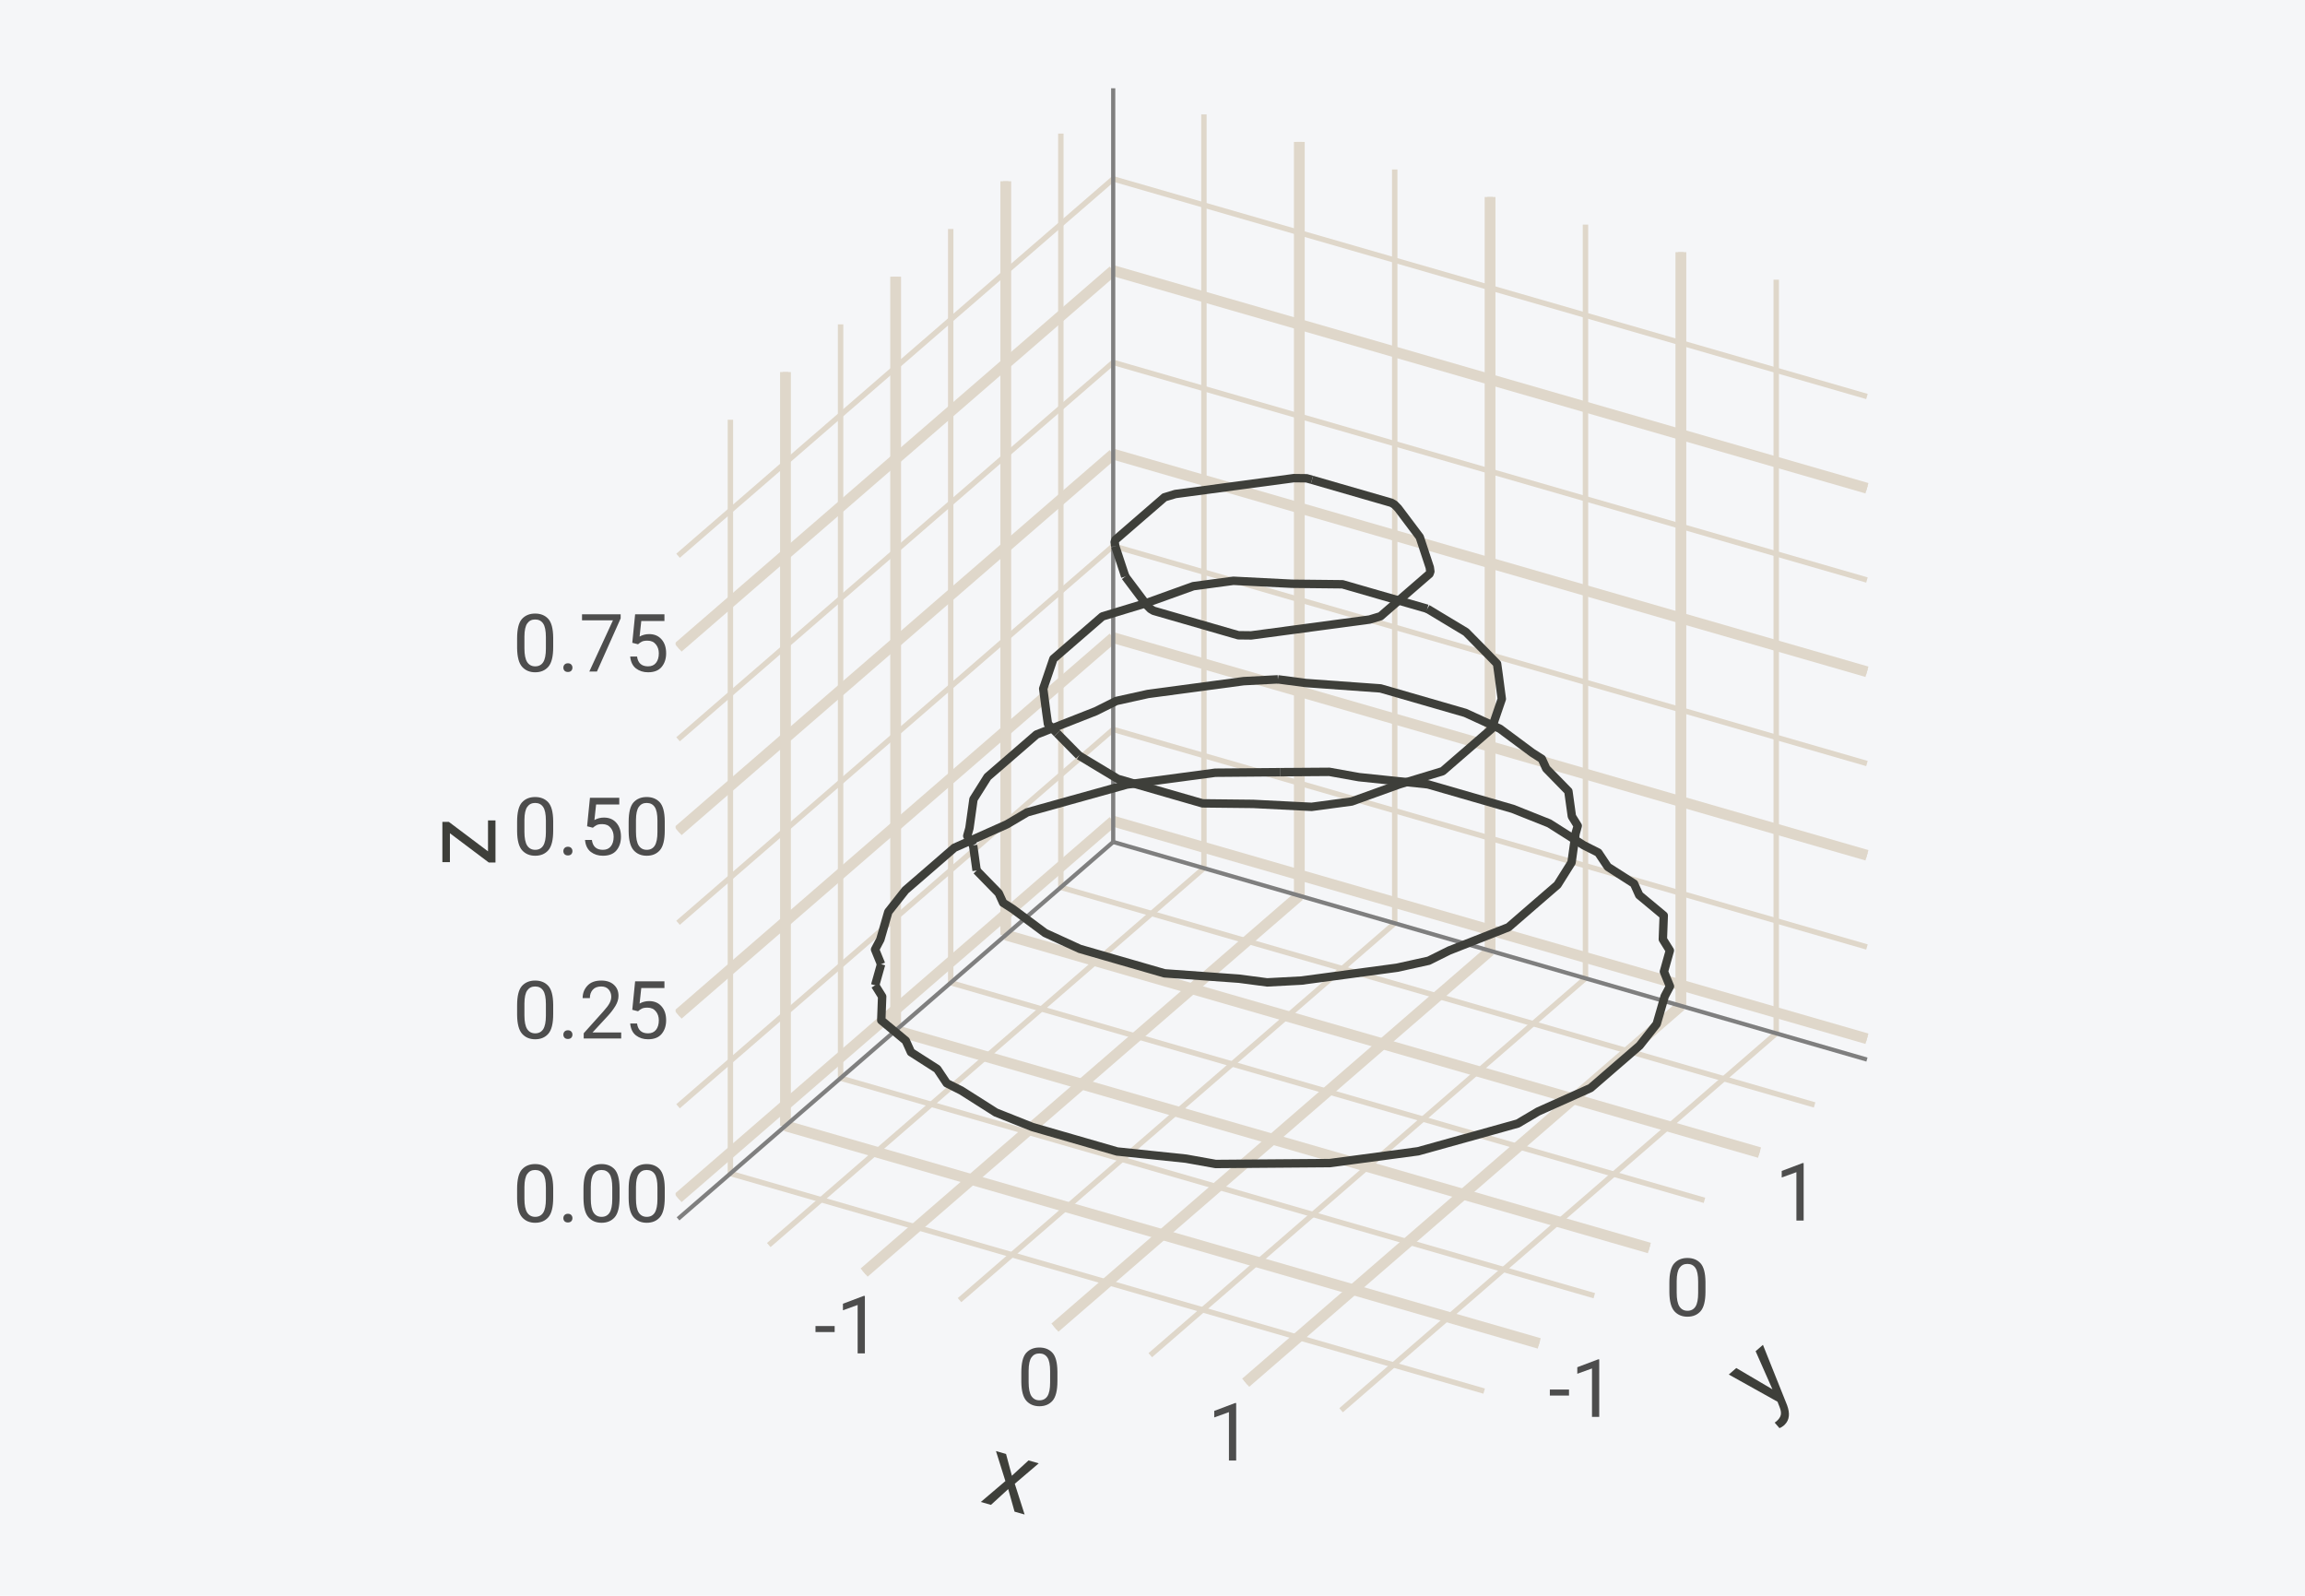
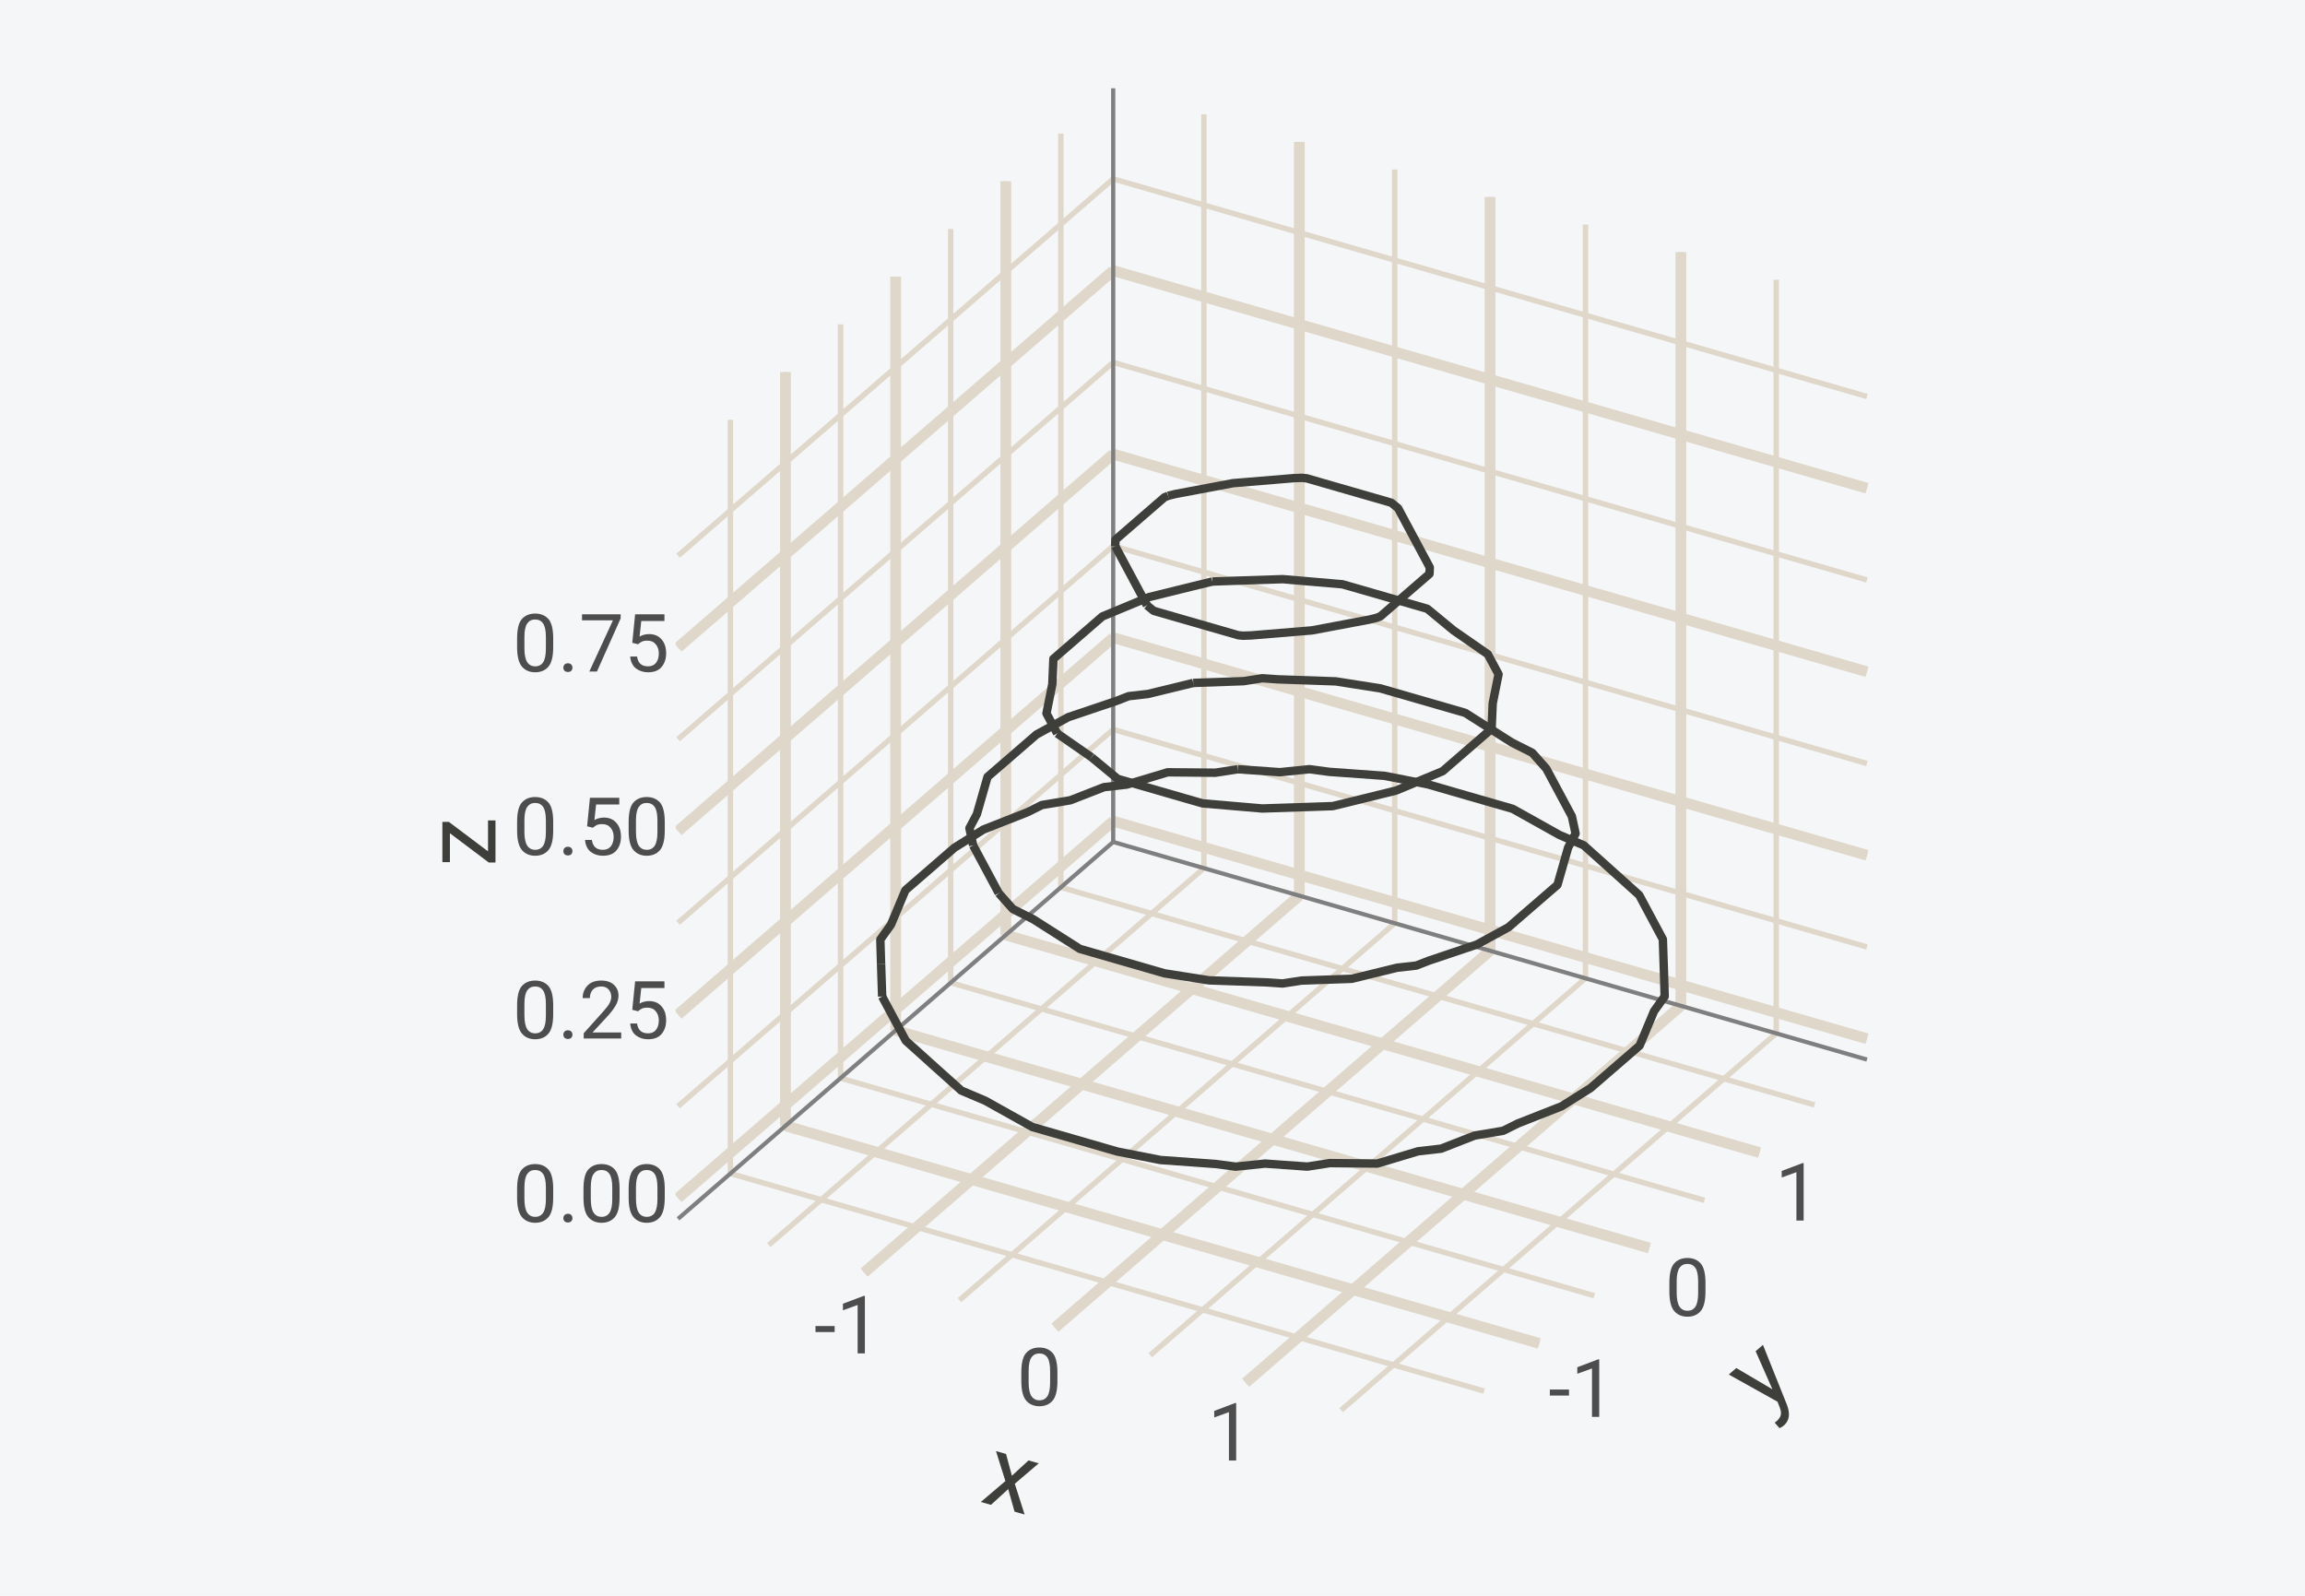
<svg xmlns="http://www.w3.org/2000/svg" width="468.00pt" height="324.00pt" viewBox="0 0 468.00 324.00">
  <g class="svglite">
    <defs>
      <style type="text/css">
    /* theme-aware-processed */
    .svglite line, .svglite polyline, .svglite polygon, .svglite path, .svglite circle {
      fill: none;
      stroke: #3E3F3A;
      stroke-linecap: round;
      stroke-linejoin: round;
      stroke-miterlimit: 10.00;
    }
    .svglite &gt; g &gt; rect {
      fill: none;
      stroke: #3E3F3A;
      stroke-linecap: round;
      stroke-linejoin: round;
      stroke-miterlimit: 10.00;
    }
    .svglite text {
      white-space: pre;
      fill: #3E3F3A;
    }
    .svglite g.glyphgroup path {
      fill: inherit;
      stroke: none;
    }
  </style>
    </defs>
    <rect class="svg-bg" width="100%" height="100%" style="stroke: none; fill: #F5F6F8;" />
    <defs>
      <clipPath id="cpMC4wMHw0NjguMDB8MC4wMHwzMjQuMDA=">
        <rect x="0.00" y="0.00" width="468.00" height="324.00" />
      </clipPath>
    </defs>
    <g clip-path="url(#cpMC4wMHw0NjguMDB8MC4wMHwzMjQuMDA=)">
</g>
    <defs>
      <clipPath id="cpNzIuMDB8Mzk2LjAwfDAuMDB8MzI0LjAw">
        <rect x="72.00" y="0.00" width="324.00" height="324.00" />
      </clipPath>
    </defs>
    <g clip-path="url(#cpNzIuMDB8Mzk2LjAwfDAuMDB8MzI0LjAw)">
      <rect x="72.00" y="0.00" width="324.00" height="324.00" style="stroke-width: 1.65; stroke: none;" />
    </g>
    <g clip-path="url(#cpMC4wMHw0NjguMDB8MC4wMHwzMjQuMDA=)">
      <rect x="80.47" y="8.47" width="307.06" height="307.06" style="stroke-width: 1.65; stroke: none;" />
    </g>
    <defs>
      <clipPath id="cpMTM3LjE3fDM3OS41NnwxNi40NHwyOTMuMTM=">
        <rect x="137.17" y="16.44" width="242.39" height="276.69" />
      </clipPath>
    </defs>
    <g clip-path="url(#cpMTM3LjE3fDM3OS41NnwxNi40NHwyOTMuMTM=)">
      <polyline points="148.30,238.26 148.30,85.23 " style="stroke-width: 1.10; stroke: #DFD7CA; stroke-linecap: butt;" />
      <polyline points="159.48,228.58 159.48,75.54 " style="stroke-width: 1.10; stroke: #DFD7CA; stroke-linecap: butt;" />
      <polyline points="170.67,218.90 170.67,65.86 " style="stroke-width: 1.10; stroke: #DFD7CA; stroke-linecap: butt;" />
      <polyline points="181.85,209.21 181.85,56.17 " style="stroke-width: 1.10; stroke: #DFD7CA; stroke-linecap: butt;" />
      <polyline points="193.03,199.53 193.03,46.49 " style="stroke-width: 1.10; stroke: #DFD7CA; stroke-linecap: butt;" />
      <polyline points="204.21,189.84 204.21,36.81 " style="stroke-width: 1.10; stroke: #DFD7CA; stroke-linecap: butt;" />
      <polyline points="215.39,180.16 215.39,27.12 " style="stroke-width: 1.10; stroke: #DFD7CA; stroke-linecap: butt;" />
      <polyline points="159.48,228.58 159.48,75.54 " style="stroke-width: 2.19; stroke: #DFD7CA; stroke-linecap: butt;" />
      <polyline points="181.85,209.21 181.85,56.17 " style="stroke-width: 2.19; stroke: #DFD7CA; stroke-linecap: butt;" />
      <polyline points="204.21,189.84 204.21,36.81 " style="stroke-width: 2.19; stroke: #DFD7CA; stroke-linecap: butt;" />
      <polyline points="137.67,243.24 226.02,166.73 " style="stroke-width: 1.10; stroke: #DFD7CA; stroke-linecap: butt;" />
      <polyline points="137.67,224.61 226.02,148.10 " style="stroke-width: 1.10; stroke: #DFD7CA; stroke-linecap: butt;" />
      <polyline points="137.67,205.99 226.02,129.47 " style="stroke-width: 1.10; stroke: #DFD7CA; stroke-linecap: butt;" />
      <polyline points="137.67,187.36 226.02,110.84 " style="stroke-width: 1.10; stroke: #DFD7CA; stroke-linecap: butt;" />
      <polyline points="137.67,168.73 226.02,92.21 " style="stroke-width: 1.10; stroke: #DFD7CA; stroke-linecap: butt;" />
      <polyline points="137.67,150.10 226.02,73.58 " style="stroke-width: 1.10; stroke: #DFD7CA; stroke-linecap: butt;" />
      <polyline points="137.67,131.47 226.02,54.95 " style="stroke-width: 1.10; stroke: #DFD7CA; stroke-linecap: butt;" />
      <polyline points="137.67,112.84 226.02,36.32 " style="stroke-width: 1.10; stroke: #DFD7CA; stroke-linecap: butt;" />
      <polyline points="137.67,243.24 226.02,166.73 " style="stroke-width: 2.19; stroke: #DFD7CA; stroke-linecap: butt;" />
      <polyline points="137.67,205.99 226.02,129.47 " style="stroke-width: 2.19; stroke: #DFD7CA; stroke-linecap: butt;" />
      <polyline points="137.67,168.73 226.02,92.21 " style="stroke-width: 2.19; stroke: #DFD7CA; stroke-linecap: butt;" />
      <polyline points="137.67,131.47 226.02,54.95 " style="stroke-width: 2.19; stroke: #DFD7CA; stroke-linecap: butt;" />
      <polyline points="244.44,176.27 244.44,23.23 " style="stroke-width: 1.10; stroke: #DFD7CA; stroke-linecap: butt;" />
      <polyline points="263.81,181.86 263.81,28.82 " style="stroke-width: 1.10; stroke: #DFD7CA; stroke-linecap: butt;" />
      <polyline points="283.18,187.45 283.18,34.41 " style="stroke-width: 1.10; stroke: #DFD7CA; stroke-linecap: butt;" />
      <polyline points="302.54,193.04 302.54,40.00 " style="stroke-width: 1.10; stroke: #DFD7CA; stroke-linecap: butt;" />
      <polyline points="321.91,198.63 321.91,45.60 " style="stroke-width: 1.10; stroke: #DFD7CA; stroke-linecap: butt;" />
      <polyline points="341.28,204.22 341.28,51.19 " style="stroke-width: 1.10; stroke: #DFD7CA; stroke-linecap: butt;" />
      <polyline points="360.64,209.81 360.64,56.78 " style="stroke-width: 1.10; stroke: #DFD7CA; stroke-linecap: butt;" />
      <polyline points="263.81,181.86 263.81,28.82 " style="stroke-width: 2.19; stroke: #DFD7CA; stroke-linecap: butt;" />
      <polyline points="302.54,193.04 302.54,40.00 " style="stroke-width: 2.19; stroke: #DFD7CA; stroke-linecap: butt;" />
      <polyline points="341.28,204.22 341.28,51.19 " style="stroke-width: 2.19; stroke: #DFD7CA; stroke-linecap: butt;" />
      <polyline points="226.02,166.73 379.06,210.90 " style="stroke-width: 1.10; stroke: #DFD7CA; stroke-linecap: butt;" />
      <polyline points="226.02,148.10 379.06,192.27 " style="stroke-width: 1.10; stroke: #DFD7CA; stroke-linecap: butt;" />
      <polyline points="226.02,129.47 379.06,173.65 " style="stroke-width: 1.10; stroke: #DFD7CA; stroke-linecap: butt;" />
      <polyline points="226.02,110.84 379.06,155.02 " style="stroke-width: 1.10; stroke: #DFD7CA; stroke-linecap: butt;" />
      <polyline points="226.02,92.21 379.06,136.39 " style="stroke-width: 1.10; stroke: #DFD7CA; stroke-linecap: butt;" />
      <polyline points="226.02,73.58 379.06,117.76 " style="stroke-width: 1.10; stroke: #DFD7CA; stroke-linecap: butt;" />
      <polyline points="226.02,54.95 379.06,99.13 " style="stroke-width: 1.10; stroke: #DFD7CA; stroke-linecap: butt;" />
      <polyline points="226.02,36.32 379.06,80.50 " style="stroke-width: 1.10; stroke: #DFD7CA; stroke-linecap: butt;" />
      <polyline points="226.02,166.73 379.06,210.90 " style="stroke-width: 2.19; stroke: #DFD7CA; stroke-linecap: butt;" />
      <polyline points="226.02,129.47 379.06,173.65 " style="stroke-width: 2.19; stroke: #DFD7CA; stroke-linecap: butt;" />
      <polyline points="226.02,92.21 379.06,136.39 " style="stroke-width: 2.19; stroke: #DFD7CA; stroke-linecap: butt;" />
      <polyline points="226.02,54.95 379.06,99.13 " style="stroke-width: 2.19; stroke: #DFD7CA; stroke-linecap: butt;" />
      <polyline points="156.09,252.79 244.44,176.27 " style="stroke-width: 1.10; stroke: #DFD7CA; stroke-linecap: butt;" />
      <polyline points="175.45,258.38 263.81,181.86 " style="stroke-width: 1.10; stroke: #DFD7CA; stroke-linecap: butt;" />
      <polyline points="194.82,263.97 283.18,187.45 " style="stroke-width: 1.10; stroke: #DFD7CA; stroke-linecap: butt;" />
      <polyline points="214.19,269.56 302.54,193.04 " style="stroke-width: 1.10; stroke: #DFD7CA; stroke-linecap: butt;" />
      <polyline points="233.55,275.15 321.91,198.63 " style="stroke-width: 1.10; stroke: #DFD7CA; stroke-linecap: butt;" />
      <polyline points="252.92,280.74 341.28,204.22 " style="stroke-width: 1.10; stroke: #DFD7CA; stroke-linecap: butt;" />
      <polyline points="272.29,286.33 360.64,209.81 " style="stroke-width: 1.10; stroke: #DFD7CA; stroke-linecap: butt;" />
      <polyline points="175.45,258.38 263.81,181.86 " style="stroke-width: 2.19; stroke: #DFD7CA; stroke-linecap: butt;" />
      <polyline points="214.19,269.56 302.54,193.04 " style="stroke-width: 2.19; stroke: #DFD7CA; stroke-linecap: butt;" />
      <polyline points="252.92,280.74 341.28,204.22 " style="stroke-width: 2.19; stroke: #DFD7CA; stroke-linecap: butt;" />
      <polyline points="148.30,238.26 301.34,282.44 " style="stroke-width: 1.10; stroke: #DFD7CA; stroke-linecap: butt;" />
      <polyline points="159.48,228.58 312.52,272.76 " style="stroke-width: 1.10; stroke: #DFD7CA; stroke-linecap: butt;" />
      <polyline points="170.67,218.90 323.70,263.07 " style="stroke-width: 1.10; stroke: #DFD7CA; stroke-linecap: butt;" />
      <polyline points="181.85,209.21 334.88,253.39 " style="stroke-width: 1.10; stroke: #DFD7CA; stroke-linecap: butt;" />
      <polyline points="193.03,199.53 346.07,243.71 " style="stroke-width: 1.10; stroke: #DFD7CA; stroke-linecap: butt;" />
      <polyline points="204.21,189.84 357.25,234.02 " style="stroke-width: 1.10; stroke: #DFD7CA; stroke-linecap: butt;" />
      <polyline points="215.39,180.16 368.43,224.34 " style="stroke-width: 1.10; stroke: #DFD7CA; stroke-linecap: butt;" />
      <polyline points="159.48,228.58 312.52,272.76 " style="stroke-width: 2.19; stroke: #DFD7CA; stroke-linecap: butt;" />
      <polyline points="181.85,209.21 334.88,253.39 " style="stroke-width: 2.19; stroke: #DFD7CA; stroke-linecap: butt;" />
      <polyline points="204.21,189.84 357.25,234.02 " style="stroke-width: 2.19; stroke: #DFD7CA; stroke-linecap: butt;" />
      <polyline points="226.02,170.95 379.06,215.13 " style="stroke-width: 0.85; stroke: #7F7F7F; stroke-linecap: butt;" />
      <polyline points="137.67,247.47 226.02,170.95 " style="stroke-width: 0.85; stroke: #7F7F7F; stroke-linecap: butt;" />
      <polyline points="226.02,170.95 226.02,17.92 " style="stroke-width: 0.85; stroke: #7F7F7F; stroke-linecap: butt;" />
-       <polyline points="259.87,156.78 269.90,156.71 275.92,157.79 289.92,159.25 299.23,161.94 307.13,164.22 314.54,167.17 321.55,171.62 324.51,173.11 326.44,176.00 331.77,179.41 332.82,181.74 337.80,185.88 337.62,190.71 339.04,192.99 337.84,197.27 339.06,200.26 337.99,202.29 336.37,207.90 332.90,212.30 328.33,216.25 322.96,220.90 312.30,225.67 308.17,228.11 299.40,230.56 287.93,233.75 269.99,236.15 256.86,236.25 246.83,236.33 240.81,235.25 226.81,233.79 217.50,231.10 209.60,228.82 202.19,225.87 195.18,221.42 192.22,219.93 190.29,217.04 184.96,213.63 183.91,211.30 178.93,207.16 179.11,202.33 177.69,200.05 " style="stroke-width: 1.71; stroke-linecap: butt;" />
-       <polyline points="178.89,195.77 177.67,192.78 178.74,190.75 180.36,185.14 183.83,180.74 188.40,176.79 193.77,172.13 204.43,167.37 208.56,164.93 217.33,162.48 228.80,159.29 246.74,156.89 259.87,156.78 " style="stroke-width: 1.71; stroke-linecap: butt;" />
-       <polyline points="177.69,200.05 178.89,195.77 " style="stroke-width: 1.71; stroke-linecap: butt;" />
-       <polyline points="259.46,137.93 265.14,138.68 280.29,139.77 290.13,142.61 297.50,144.74 304.53,147.96 311.10,152.84 313.06,154.09 313.95,156.05 318.44,160.65 319.15,165.75 320.34,167.67 319.90,169.24 319.08,175.11 316.22,179.66 311.96,183.34 306.28,188.26 294.24,192.99 290.08,195.06 283.66,196.48 264.25,199.09 257.27,199.46 251.59,198.71 236.44,197.62 226.60,194.78 219.23,192.65 212.20,189.43 205.63,184.55 203.67,183.30 202.78,181.34 198.29,176.74 " style="stroke-width: 1.71; stroke-linecap: butt;" />
-       <polyline points="197.58,171.64 196.39,169.72 196.83,168.15 197.65,162.28 200.51,157.73 204.77,154.05 210.45,149.13 222.49,144.40 226.65,142.32 233.07,140.90 252.48,138.30 259.46,137.93 " style="stroke-width: 1.71; stroke-linecap: butt;" />
-       <polyline points="198.29,176.74 197.58,171.64 " style="stroke-width: 1.71; stroke-linecap: butt;" />
-       <polyline points="289.79,123.60 297.65,128.33 302.08,132.83 303.96,134.76 304.26,136.90 304.92,141.91 302.85,147.97 300.82,149.73 292.91,156.58 284.11,159.25 274.44,162.73 266.30,163.82 254.45,163.22 244.16,163.11 230.47,159.16 226.94,158.14 219.08,153.41 " style="stroke-width: 1.71; stroke-linecap: butt;" />
-       <polyline points="214.65,148.91 212.77,146.98 212.47,144.84 211.81,139.83 213.88,133.77 215.91,132.01 223.82,125.16 232.62,122.49 242.29,119.01 250.43,117.92 262.28,118.52 272.57,118.63 286.26,122.58 289.79,123.60 " style="stroke-width: 1.71; stroke-linecap: butt;" />
-       <polyline points="219.08,153.41 214.65,148.91 " style="stroke-width: 1.71; stroke-linecap: butt;" />
-       <polyline points="266.38,97.42 282.51,102.08 283.13,102.45 283.86,103.19 288.26,109.04 290.30,115.21 290.41,116.03 290.24,116.51 280.93,124.57 280.30,125.12 278.08,125.79 254.04,129.01 251.44,128.98 250.35,128.67 234.22,124.01 233.60,123.64 232.87,122.90 228.47,117.05 " style="stroke-width: 1.71; stroke-linecap: butt;" />
-       <polyline points="226.43,110.88 226.32,110.06 226.49,109.58 235.80,101.52 236.43,100.97 238.65,100.30 262.69,97.08 265.29,97.11 266.38,97.42 " style="stroke-width: 1.71; stroke-linecap: butt;" />
-       <polyline points="228.47,117.05 226.43,110.88 " style="stroke-width: 1.71; stroke-linecap: butt;" />
+       <polyline points="251.30,156.18 259.87,156.78 265.85,156.17 269.90,156.71 281.12,157.52 289.92,159.25 297.82,161.54 307.13,164.22 316.67,169.55 321.55,171.62 326.44,176.00 332.82,181.74 337.62,190.71 337.84,197.27 337.99,202.29 335.83,205.30 332.90,212.30 327.52,216.95 322.96,220.90 317.07,224.61 308.17,228.11 305.19,229.59 299.40,230.56 292.59,233.22 287.93,233.75 279.65,236.24 269.99,236.15 265.43,236.86 256.86,236.25 250.88,236.87 246.83,236.33 235.61,235.52 226.81,233.79 218.91,231.50 209.60,228.82 200.06,223.49 195.18,221.42 190.29,217.04 183.91,211.30 179.11,202.33 " style="stroke-width: 1.71; stroke-linecap: butt;" />
+       <polyline points="178.89,195.77 178.74,190.75 180.90,187.74 183.83,180.74 189.21,176.09 193.77,172.13 199.66,168.43 208.56,164.93 211.54,163.45 217.33,162.48 224.15,159.82 228.80,159.29 237.08,156.80 246.74,156.89 251.30,156.18 " style="stroke-width: 1.71; stroke-linecap: butt;" />
+       <polyline points="179.11,202.33 178.89,195.77 " style="stroke-width: 1.71; stroke-linecap: butt;" />
+       <polyline points="242.27,138.66 252.48,138.30 256.31,137.71 259.46,137.93 271.20,138.34 280.29,139.77 287.66,141.90 297.50,144.74 306.96,150.76 311.10,152.84 313.95,156.05 319.15,165.75 319.90,169.24 318.39,172.08 316.22,179.66 310.53,184.58 306.28,188.26 299.84,191.78 290.08,195.06 287.57,196.04 283.66,196.48 274.46,198.73 264.25,199.09 260.42,199.68 257.27,199.46 245.53,199.05 236.44,197.62 229.07,195.49 219.23,192.65 209.77,186.63 205.63,184.55 202.78,181.34 " style="stroke-width: 1.71; stroke-linecap: butt;" />
+       <polyline points="197.58,171.64 196.83,168.15 198.34,165.31 200.51,157.73 206.20,152.81 210.45,149.13 216.89,145.61 226.65,142.32 229.16,141.35 233.07,140.90 242.27,138.66 " style="stroke-width: 1.71; stroke-linecap: butt;" />
+       <polyline points="202.78,181.34 197.58,171.64 " style="stroke-width: 1.71; stroke-linecap: butt;" />
+       <polyline points="246.15,118.07 250.43,117.92 260.44,117.59 272.57,118.63 276.09,119.64 289.79,123.60 295.12,128.00 302.08,132.83 304.26,136.90 303.07,142.83 302.85,147.97 294.94,154.82 292.91,156.58 283.44,160.51 274.44,162.73 270.58,163.67 266.30,163.82 256.29,164.15 244.16,163.11 240.64,162.10 226.94,158.14 221.61,153.74 " style="stroke-width: 1.71; stroke-linecap: butt;" />
+       <polyline points="214.65,148.91 212.47,144.84 213.66,138.91 213.88,133.77 221.79,126.92 223.82,125.16 233.29,121.23 242.29,119.01 246.15,118.07 " style="stroke-width: 1.71; stroke-linecap: butt;" />
+       <polyline points="221.61,153.74 214.65,148.91 " style="stroke-width: 1.71; stroke-linecap: butt;" />
+       <polyline points="237.18,100.66 238.65,100.30 250.35,98.10 262.69,97.08 264.33,97.02 265.29,97.11 281.42,101.76 282.51,102.08 283.86,103.19 290.30,115.21 290.24,116.51 289.62,117.05 280.30,125.12 279.55,125.43 278.08,125.79 266.38,127.99 254.04,129.01 252.40,129.07 251.44,128.98 235.31,124.33 234.22,124.01 232.87,122.90 " style="stroke-width: 1.71; stroke-linecap: butt;" />
+       <polyline points="226.43,110.88 226.49,109.58 227.11,109.04 236.43,100.97 237.18,100.66 " style="stroke-width: 1.71; stroke-linecap: butt;" />
+       <polyline points="232.87,122.90 226.43,110.88 " style="stroke-width: 1.71; stroke-linecap: butt;" />
    </g>
    <g clip-path="url(#cpMC4wMHw0NjguMDB8MC4wMHwzMjQuMDA=)">
      <text x="172.12" y="274.78" text-anchor="middle" style="font-size: 1.36em;fill: #4D4D4D; font-family: &quot;Roboto&quot;, -apple-system, BlinkMacSystemFont, &quot;Segoe UI&quot;, system-ui, sans-serif;">-1</text>
      <text x="211.03" y="285.36" text-anchor="middle" style="font-size: 1.36em;fill: #4D4D4D; font-family: &quot;Roboto&quot;, -apple-system, BlinkMacSystemFont, &quot;Segoe UI&quot;, system-ui, sans-serif;">0</text>
      <text x="249.76" y="296.54" text-anchor="middle" style="font-size: 1.36em;fill: #4D4D4D; font-family: &quot;Roboto&quot;, -apple-system, BlinkMacSystemFont, &quot;Segoe UI&quot;, system-ui, sans-serif;">1</text>
      <text transform="translate(203.60,306.23) rotate(16)" text-anchor="middle" style="font-size: 1.7em; font-family: &quot;Roboto&quot;, -apple-system, BlinkMacSystemFont, &quot;Segoe UI&quot;, system-ui, sans-serif;">x</text>
      <text x="321.22" y="287.67" text-anchor="middle" style="font-size: 1.36em;fill: #4D4D4D; font-family: &quot;Roboto&quot;, -apple-system, BlinkMacSystemFont, &quot;Segoe UI&quot;, system-ui, sans-serif;">-1</text>
      <text x="342.61" y="267.18" text-anchor="middle" style="font-size: 1.36em;fill: #4D4D4D; font-family: &quot;Roboto&quot;, -apple-system, BlinkMacSystemFont, &quot;Segoe UI&quot;, system-ui, sans-serif;">0</text>
      <text x="364.98" y="247.82" text-anchor="middle" style="font-size: 1.36em;fill: #4D4D4D; font-family: &quot;Roboto&quot;, -apple-system, BlinkMacSystemFont, &quot;Segoe UI&quot;, system-ui, sans-serif;">1</text>
      <text transform="translate(361.56,284.19) rotate(-41)" text-anchor="middle" style="font-size: 1.7em; font-family: &quot;Roboto&quot;, -apple-system, BlinkMacSystemFont, &quot;Segoe UI&quot;, system-ui, sans-serif;">y</text>
      <text x="119.98" y="248.11" text-anchor="middle" style="font-size: 1.36em;fill: #4D4D4D; font-family: &quot;Roboto&quot;, -apple-system, BlinkMacSystemFont, &quot;Segoe UI&quot;, system-ui, sans-serif;">0.00</text>
      <text x="119.98" y="210.85" text-anchor="middle" style="font-size: 1.36em;fill: #4D4D4D; font-family: &quot;Roboto&quot;, -apple-system, BlinkMacSystemFont, &quot;Segoe UI&quot;, system-ui, sans-serif;">0.25</text>
      <text x="119.98" y="173.59" text-anchor="middle" style="font-size: 1.36em;fill: #4D4D4D; font-family: &quot;Roboto&quot;, -apple-system, BlinkMacSystemFont, &quot;Segoe UI&quot;, system-ui, sans-serif;">0.50</text>
      <text x="119.98" y="136.34" text-anchor="middle" style="font-size: 1.36em;fill: #4D4D4D; font-family: &quot;Roboto&quot;, -apple-system, BlinkMacSystemFont, &quot;Segoe UI&quot;, system-ui, sans-serif;">0.75</text>
      <text transform="translate(100.60,170.95) rotate(-90)" text-anchor="middle" style="font-size: 1.7em; font-family: &quot;Roboto&quot;, -apple-system, BlinkMacSystemFont, &quot;Segoe UI&quot;, system-ui, sans-serif;">z</text>
    </g>
  </g>
</svg>
